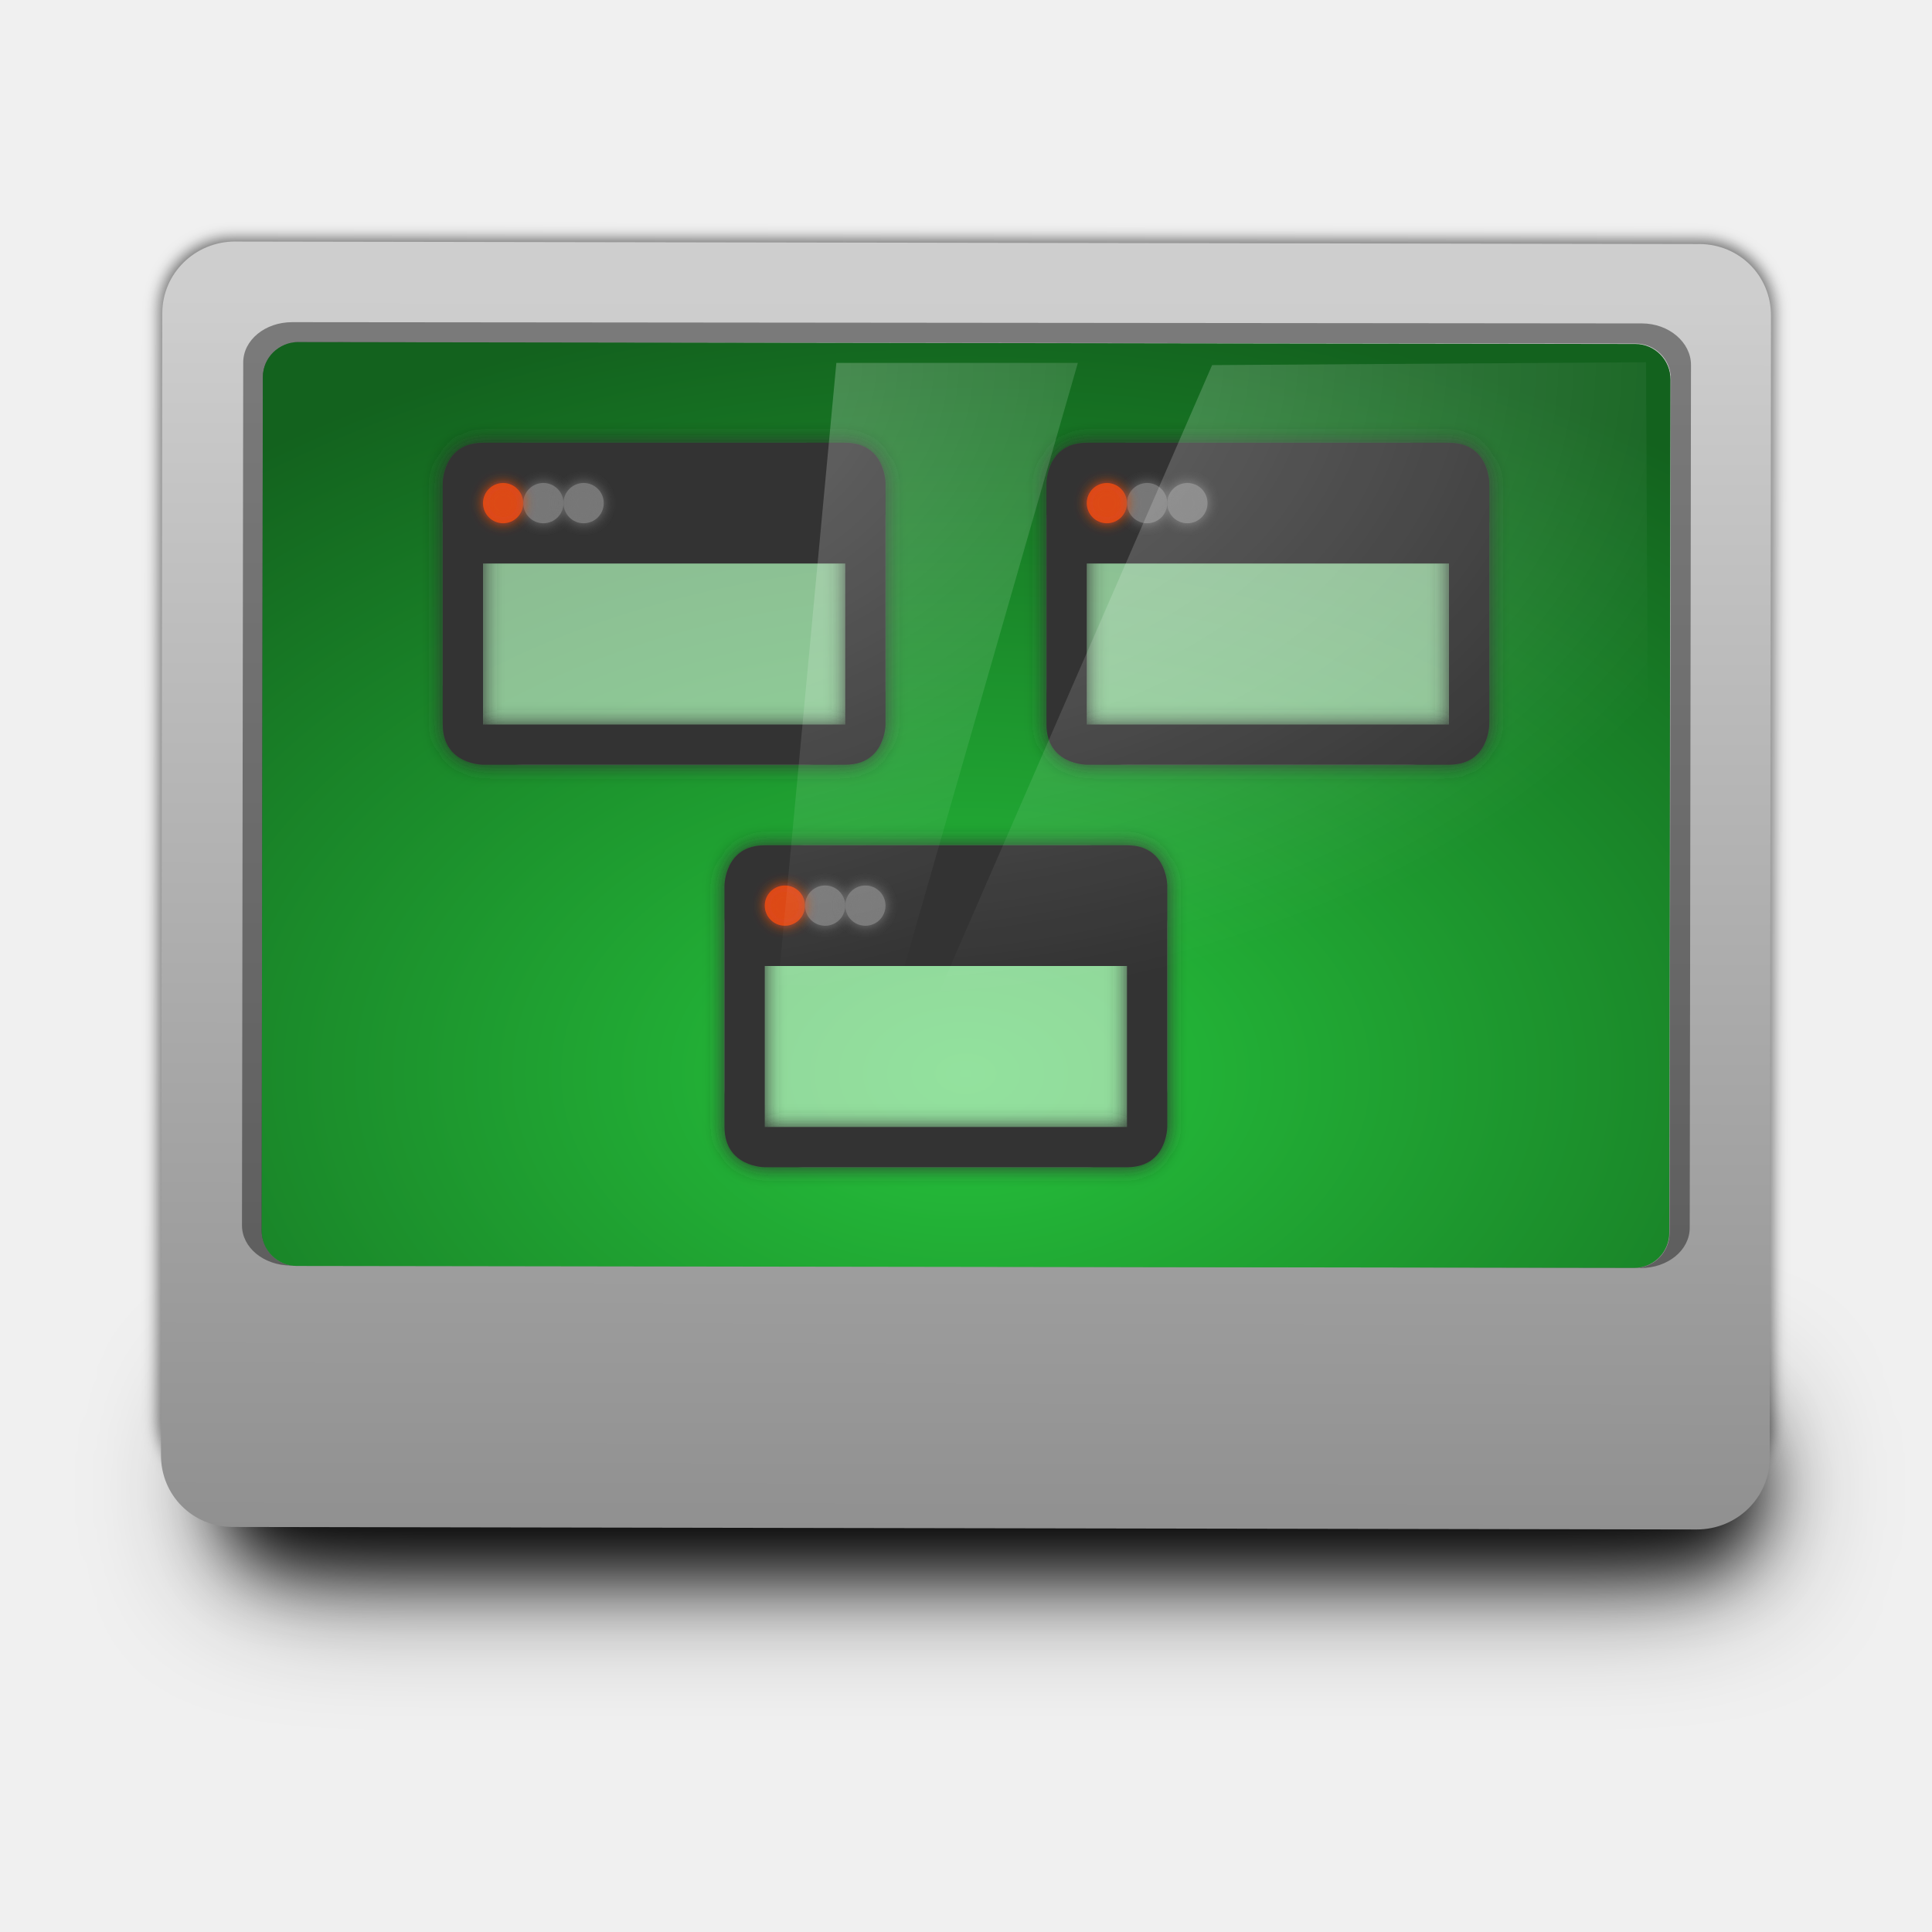
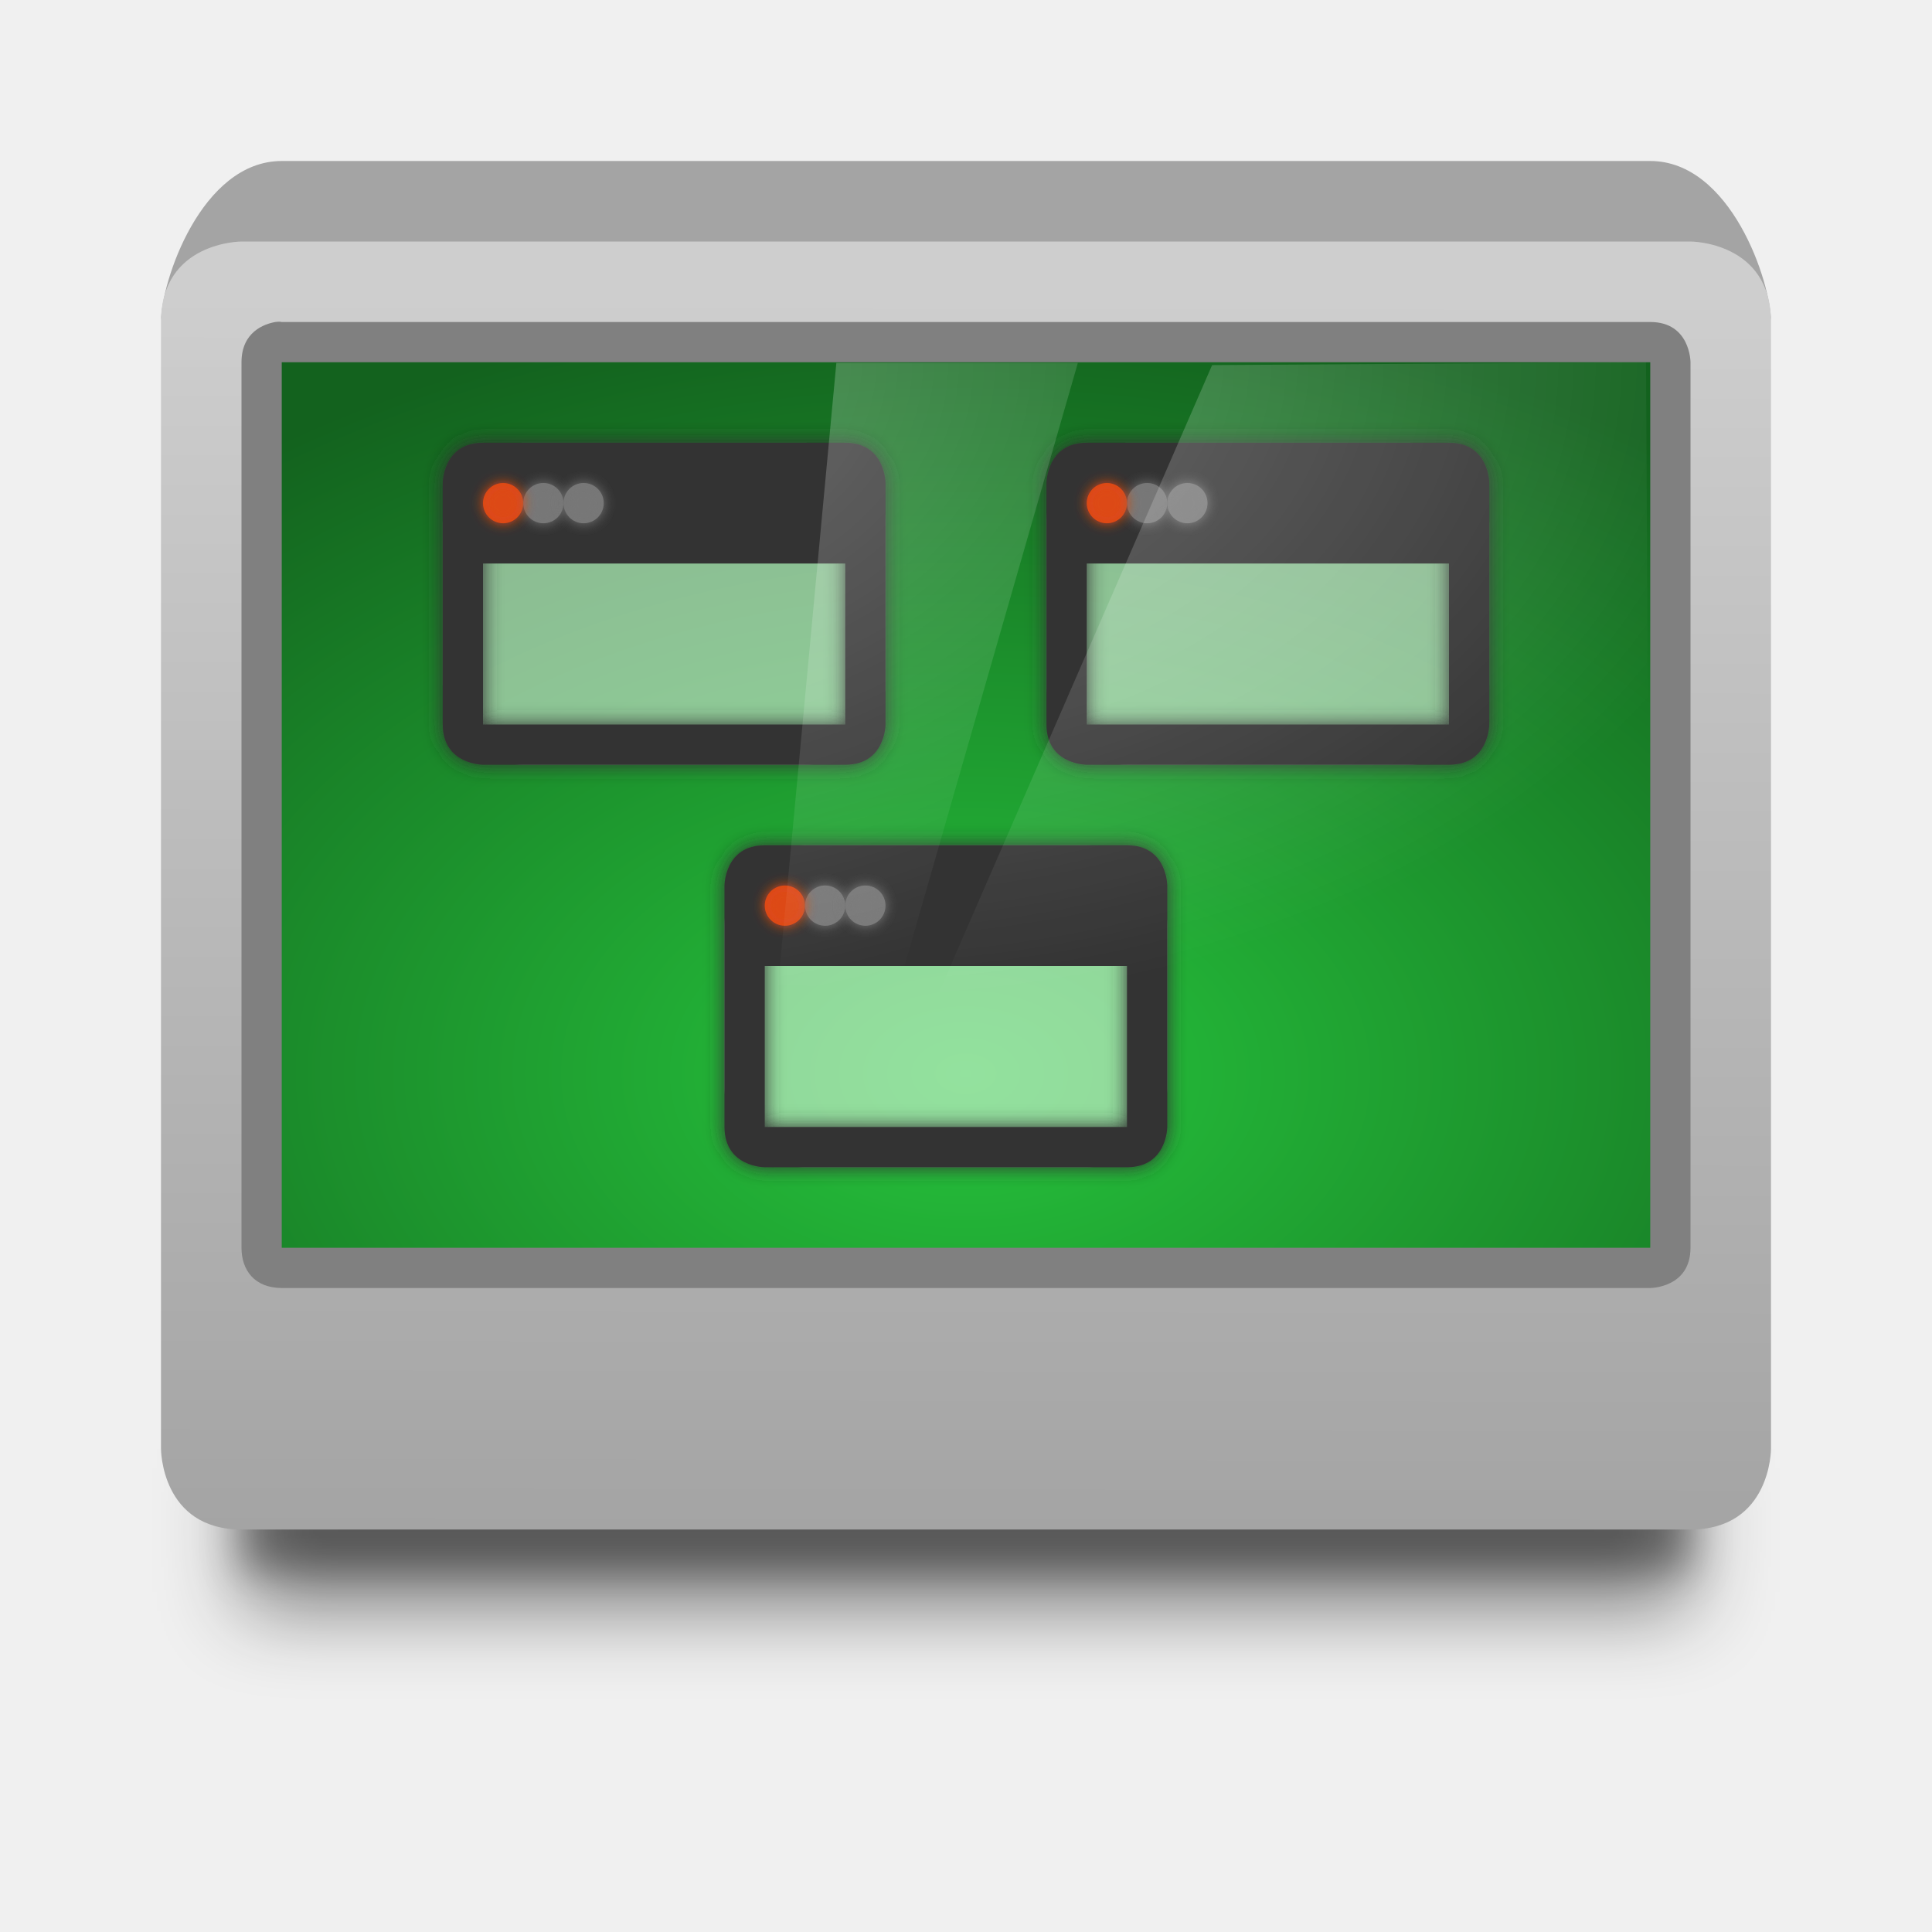
<svg xmlns="http://www.w3.org/2000/svg" xmlns:xlink="http://www.w3.org/1999/xlink" width="48" height="48" id="svg2985" version="1.1">
  <defs id="defs2987">
    <linearGradient id="linearGradient4195">
      <stop id="stop4197" offset="0" style="stop-color:#df5e28;stop-opacity:0.941;" />
      <stop id="stop4199" offset="1" style="stop-color:#1a1716;stop-opacity:0.941" />
    </linearGradient>
-     <filter color-interpolation-filters="sRGB" id="filter11507">
-       <feGaussianBlur stdDeviation="1.056" id="feGaussianBlur11509" />
-     </filter>
    <linearGradient id="linearGradient10954">
      <stop style="stop-color:#909090;stop-opacity:1;" offset="0" id="stop10956" />
      <stop style="stop-color:#cecece;stop-opacity:1" offset="1" id="stop10958" />
    </linearGradient>
    <linearGradient id="linearGradient10938">
      <stop style="stop-color:#dadada;stop-opacity:1" offset="0" id="stop10940" />
      <stop style="stop-color:#f6f6f5;stop-opacity:1" offset="1" id="stop10942" />
    </linearGradient>
    <linearGradient id="linearGradient11438">
      <stop style="stop-color:#babdb6;stop-opacity:1;" offset="0" id="stop11440" />
      <stop style="stop-color:#4a4d46;stop-opacity:1" offset="1" id="stop11442" />
    </linearGradient>
    <linearGradient id="linearGradient10966">
      <stop style="stop-color:#ffffff;stop-opacity:1;" offset="0" id="stop10968" />
      <stop style="stop-color:#f0f0f0;stop-opacity:1" offset="1" id="stop10970" />
    </linearGradient>
    <linearGradient id="linearGradient11473">
      <stop style="stop-color:#26c43c;stop-opacity:1;" offset="0" id="stop11475" />
      <stop id="stop8596" offset="1" style="stop-color:#13621e;stop-opacity:1;" />
    </linearGradient>
    <linearGradient id="linearGradient4788">
      <stop id="stop4790" offset="0" style="stop-color:#ffffff;stop-opacity:1;" />
      <stop id="stop4792" offset="1" style="stop-color:#ffffff;stop-opacity:0;" />
    </linearGradient>
    <radialGradient xlink:href="#linearGradient12771" id="radialGradient12777" cx="144.167" cy="129.174" fx="144.167" fy="129.174" r="97.906" gradientTransform="matrix(1.16579,-0.05054328,0.0329754,0.746793,-28.16094,39.99441)" gradientUnits="userSpaceOnUse" />
    <linearGradient id="linearGradient12771">
      <stop style="stop-color:#ffffff;stop-opacity:1;" offset="0" id="stop12773" />
      <stop style="stop-color:#ffffff;stop-opacity:0;" offset="1" id="stop12775" />
    </linearGradient>
    <radialGradient xlink:href="#linearGradient12771" id="radialGradient3521" cx="144.167" cy="129.174" fx="144.167" fy="129.174" r="97.906" gradientTransform="matrix(1.16579,-0.05054328,0.0329754,0.746793,-28.16094,39.99441)" gradientUnits="userSpaceOnUse" />
    <radialGradient xlink:href="#linearGradient12771" id="radialGradient3529" cx="144.167" cy="129.174" fx="144.167" fy="129.174" r="97.906" gradientTransform="matrix(1.16579,-0.05054328,0.0329754,0.746793,-28.16094,39.99441)" gradientUnits="userSpaceOnUse" />
    <radialGradient xlink:href="#linearGradient12771" id="radialGradient3537" cx="144.167" cy="129.174" fx="144.167" fy="129.174" r="97.906" gradientTransform="matrix(1.16579,-0.05054328,0.0329754,0.746793,-28.16094,39.99441)" gradientUnits="userSpaceOnUse" />
    <radialGradient xlink:href="#linearGradient12771" id="radialGradient3545" cx="144.167" cy="129.174" fx="144.167" fy="129.174" r="97.906" gradientTransform="matrix(1.16579,-0.05054328,0.0329754,0.746793,-28.16094,39.99441)" gradientUnits="userSpaceOnUse" />
    <radialGradient xlink:href="#linearGradient12771" id="radialGradient3553" cx="144.167" cy="129.174" fx="144.167" fy="129.174" r="97.906" gradientTransform="matrix(1.16579,-0.05054328,0.0329754,0.746793,-28.16094,39.99441)" gradientUnits="userSpaceOnUse" />
    <radialGradient xlink:href="#linearGradient12771" id="radialGradient3561" cx="144.167" cy="129.174" fx="144.167" fy="129.174" r="97.906" gradientTransform="matrix(1.16579,-0.05054328,0.0329754,0.746793,-28.16094,39.99441)" gradientUnits="userSpaceOnUse" />
    <radialGradient xlink:href="#linearGradient12771" id="radialGradient3569" cx="144.167" cy="129.174" fx="144.167" fy="129.174" r="97.906" gradientTransform="matrix(1.16579,-0.05054328,0.0329754,0.746793,-28.16094,39.99441)" gradientUnits="userSpaceOnUse" />
    <radialGradient xlink:href="#linearGradient12771" id="radialGradient3577" cx="144.167" cy="129.174" fx="144.167" fy="129.174" r="97.906" gradientTransform="matrix(1.16579,-0.05054328,0.0329754,0.746793,-28.16094,39.99441)" gradientUnits="userSpaceOnUse" />
    <radialGradient xlink:href="#linearGradient12771" id="radialGradient3585" cx="144.167" cy="129.174" fx="144.167" fy="129.174" r="97.906" gradientTransform="matrix(1.16579,-0.05054328,0.0329754,0.746793,-28.16094,39.99441)" gradientUnits="userSpaceOnUse" />
    <radialGradient xlink:href="#linearGradient12771" id="radialGradient3593" cx="144.167" cy="129.174" fx="144.167" fy="129.174" r="97.906" gradientTransform="matrix(1.16579,-0.05054328,0.0329754,0.746793,-28.16094,39.99441)" gradientUnits="userSpaceOnUse" />
    <radialGradient xlink:href="#linearGradient12771" id="radialGradient3601" cx="144.167" cy="129.174" fx="144.167" fy="129.174" r="97.906" gradientTransform="matrix(1.16579,-0.05054328,0.0329754,0.746793,-28.16094,39.99441)" gradientUnits="userSpaceOnUse" />
    <radialGradient r="97.906" fy="129.174" fx="144.167" cy="129.174" cx="144.167" gradientTransform="matrix(1.16579,-0.05054328,0.0329754,0.746793,-28.16094,39.99441)" gradientUnits="userSpaceOnUse" id="radialGradient3665" xlink:href="#linearGradient12771" />
    <radialGradient xlink:href="#linearGradient10966" id="radialGradient3348" gradientUnits="userSpaceOnUse" gradientTransform="matrix(0.1709132,2.3948575e-4,-1.885288e-4,0.1345469,-0.8241495,18.42583)" cx="149.565" cy="258.761" fx="149.565" fy="258.761" r="116.231" />
    <linearGradient xlink:href="#linearGradient10938" id="linearGradient3355" gradientUnits="userSpaceOnUse" gradientTransform="matrix(0.1760192,0,0,0.1798063,-1.587065,12.33736)" x1="134.833" y1="68.529" x2="171.903" y2="206.876" />
    <linearGradient xlink:href="#linearGradient11438" id="linearGradient3357" gradientUnits="userSpaceOnUse" x1="184.951" y1="149.21" x2="185.071" y2="236.397" gradientTransform="matrix(0.1798054,0,0,0.1798054,-0.6386018,10.85333)" />
    <radialGradient xlink:href="#linearGradient12771" id="radialGradient3387" gradientUnits="userSpaceOnUse" gradientTransform="matrix(1.16579,-0.05054328,0.0329754,0.746793,-28.16094,39.99441)" cx="144.167" cy="129.174" fx="144.167" fy="129.174" r="97.906" />
    <radialGradient xlink:href="#linearGradient4788" id="radialGradient3404" gradientUnits="userSpaceOnUse" gradientTransform="matrix(-1.824376,0.00876531,-0.00620867,-1.307801,609.5291,98.0673)" cx="326.021" cy="58" fx="326.021" fy="58" r="12.5" />
    <radialGradient xlink:href="#linearGradient4788" id="radialGradient3407" gradientUnits="userSpaceOnUse" gradientTransform="matrix(-1.888202,0.00857771,-0.00642588,-1.279811,636.8603,96.52335)" cx="326.021" cy="58" fx="326.021" fy="58" r="12.5" />
    <radialGradient xlink:href="#linearGradient11473" id="radialGradient4014" gradientUnits="userSpaceOnUse" gradientTransform="matrix(0.2708409,0,0,0.1777665,-16.45829,8.840227)" cx="149.565" cy="190.137" fx="149.565" fy="190.137" r="108.515" />
    <linearGradient xlink:href="#linearGradient10954" id="linearGradient4020" gradientUnits="userSpaceOnUse" gradientTransform="matrix(0.1696838,2.3939518e-4,-2.3776336e-4,0.1708486,-1.344677,13.52782)" x1="141.315" y1="237.286" x2="141.315" y2="57.029" />
    <radialGradient xlink:href="#linearGradient4195-5" id="radialGradient3889" gradientUnits="userSpaceOnUse" gradientTransform="matrix(0.2031251,-0.08812329,0.1236326,0.3357866,-42.38554,-18.85971)" cx="189.702" cy="230.104" fx="189.702" fy="230.104" r="108.515" />
    <linearGradient id="linearGradient4195-5">
      <stop id="stop4197-5" offset="0" style="stop-color:#ff5200;stop-opacity:1;" />
      <stop id="stop4199-9" offset="1" style="stop-color:#000000;stop-opacity:1;" />
    </linearGradient>
    <filter id="filter3920">
      <feGaussianBlur stdDeviation="0.237" id="feGaussianBlur3922" />
    </filter>
    <filter id="filter4015" x="-0.36" width="1.72" y="-0.36" height="1.72">
      <feGaussianBlur stdDeviation="0.75" id="feGaussianBlur4017" />
    </filter>
    <filter id="filter4025" x="-0.36" width="1.72" y="-0.36" height="1.72">
      <feGaussianBlur stdDeviation="0.75" id="feGaussianBlur4027" />
    </filter>
    <filter id="filter4035" x="-0.36" width="1.72" y="-0.36" height="1.72">
      <feGaussianBlur stdDeviation="0.75" id="feGaussianBlur4037" />
    </filter>
    <radialGradient xlink:href="#linearGradient11473" id="radialGradient4112" gradientUnits="userSpaceOnUse" gradientTransform="matrix(0.2708409,0,0,0.1777665,-16.45829,8.840227)" cx="149.565" cy="190.137" fx="149.565" fy="190.137" r="108.515" />
    <radialGradient xlink:href="#linearGradient11473" id="radialGradient4115" gradientUnits="userSpaceOnUse" gradientTransform="matrix(0.2708409,0,0,0.1777665,-16.45829,8.840227)" cx="149.565" cy="190.137" fx="149.565" fy="190.137" r="108.515" />
-     <filter color-interpolation-filters="sRGB" id="filter11490-5-0-6" x="-0.107" width="1.214" y="-1.352" height="3.703">
-       <feGaussianBlur stdDeviation="1.83" id="feGaussianBlur11492-5-8-4" />
+     <filter color-interpolation-filters="sRGB" id="filter6306" x="-0.067" width="1.133" y="-0.6" height="2.2">
+       <feGaussianBlur stdDeviation="1" id="feGaussianBlur6308" />
    </filter>
-     <filter color-interpolation-filters="sRGB" id="filter11472-2-8-1" x="-0.052" width="1.104" y="-0.655" height="2.311">
-       <feGaussianBlur stdDeviation="0.887" id="feGaussianBlur11474-3-4-0" />
+     <filter color-interpolation-filters="sRGB" id="filter6294" x="-0.032" width="1.063" y="-0.57" height="2.14">
+       <feGaussianBlur stdDeviation="0.475" id="feGaussianBlur6296" />
    </filter>
+     <linearGradient xlink:href="#linearGradient10954-9" id="linearGradient4020-5" gradientUnits="userSpaceOnUse" gradientTransform="matrix(0.1696838,2.3939518e-4,-2.3776336e-4,0.1708486,-1.344677,13.52782)" x1="141.315" y1="237.286" x2="141.315" y2="57.029" />
+     <linearGradient id="linearGradient10954-9">
+       <stop style="stop-color:#a4a4a4;stop-opacity:1;" offset="0" id="stop10956-7" />
+       <stop style="stop-color:#cecece;stop-opacity:1" offset="1" id="stop10958-5" />
+     </linearGradient>
  </defs>
  <g id="layer1" transform="translate(0,-16)">
-     <g id="g3990">
-       <rect transform="matrix(0.9216359,0,0,1,2.480738,-0.248838)" ry="1.625" rx="1.763" y="51.606" x="3.438" height="3.25" width="41.125" id="rect11476" style="color:#000000;fill:#000000;fill-opacity:1;fill-rule:nonzero;stroke:none;stroke-width:1;marker:none;visibility:visible;display:inline;overflow:visible;filter:url(#filter11490-5-0-6);enable-background:accumulate" />
-       <rect transform="matrix(0.9254159,0,0,1.065246,1.464686,-3.855101)" style="color:#000000;fill:#000000;fill-opacity:1;fill-rule:nonzero;stroke:none;stroke-width:1;marker:none;visibility:visible;display:inline;overflow:visible;filter:url(#filter11472-2-8-1);enable-background:accumulate" id="rect11446" width="41.125" height="3.25" x="4.437" y="51.731" rx="1.756" ry="1.525" />
-     </g>
-     <rect transform="matrix(0.1702639,2.3308569e-4,-2.3857596e-4,0.1663457,-1.431396,13.67281)" ry="10.788" rx="10.54" y="49.529" x="31.815" height="187" width="235.5" id="rect10522" style="opacity:0.556;color:#000000;fill:#000000;fill-opacity:1;fill-rule:nonzero;stroke:none;stroke-width:2;marker:none;visibility:visible;display:inline;overflow:visible;filter:url(#filter11507);enable-background:accumulate" />
-     <path style="color:#000000;fill:url(#linearGradient4020);fill-opacity:1;fill-rule:nonzero;stroke:none;stroke-width:2;marker:none;visibility:visible;display:inline;overflow:visible;enable-background:accumulate" d="m 5.844,22 c -0.994,-0.001 -1.811,0.787 -1.812,1.781 L 4,52.156 c -0.001,0.994 0.787,1.78 1.781,1.781 l 36.375,0.062 c 0.994,0.001 1.811,-0.787 1.812,-1.781 L 44,23.844 c 0.001,-0.994 -0.787,-1.78 -1.781,-1.781 l -36.375,-0.062 z m 1.562,2.5 33.219,0.062 c 0.483,6.84e-4 0.876,0.389 0.875,0.875 l -0.031,21.188 c -6.74e-4,0.486 -0.392,0.876 -0.875,0.875 L 7.375,47.437 C 6.892,47.437 6.499,47.048 6.5,46.562 l 0.031,-21.188 c 6.74e-4,-0.486 0.392,-0.876 0.875,-0.875 z" id="rect10524" />
-     <path style="opacity:0.4;color:#000000;fill:#000000;fill-opacity:1;fill-rule:nonzero;stroke:none;stroke-width:2;marker:none;visibility:visible;display:inline;overflow:visible;enable-background:accumulate" d="m 7.262,24.004 c -0.676,-9.51e-4 -1.218,0.444 -1.219,1 l -0.031,21.438 c -7.77e-4,0.556 0.543,0.999 1.219,1 l 0.125,0 c -0.483,-6.84e-4 -0.844,-0.389 -0.844,-0.875 l 0.031,-21.188 c 6.74e-4,-0.486 0.361,-0.876 0.844,-0.875 l 33.25,0.031 c 0.483,6.84e-4 0.876,0.389 0.875,0.875 l -0.031,21.219 c -6.74e-4,0.486 -0.392,0.876 -0.875,0.875 l 0.156,0 c 0.676,9.5e-4 1.218,-0.444 1.219,-1 l 0.031,-21.438 c 7.77e-4,-0.556 -0.543,-1.03 -1.219,-1.031 l -33.531,-0.031 z" id="rect10528" />
+     <rect ry="0" y="52" x="6" height="4" width="36" id="rect6310" style="opacity:0.45;fill:#000000;fill-opacity:1;fill-rule:nonzero;stroke:none;filter:url(#filter6306)" />
+     <rect ry="1" rx="0" y="53" x="6" height="2" width="36" id="rect6312" style="opacity:0.35;fill:#000000;fill-opacity:1;fill-rule:nonzero;stroke:none;filter:url(#filter6294)" />
+     <path style="fill:#a4a4a4;fill-opacity:1;stroke:none;display:inline;enable-background:new" d="m 41,20 c 2,0 3,3 3,4 0,-0.554 -1,-1 -1,-1 L 5,23 c 0,0 -1,0.446 -1,1 0,-1 1,-4 3,-4 z" id="path6314" />
+     <path id="path6316" d="m 6,22 c 0,0 -2,0 -2,2 l 0,28 c 0,0 0,2 2,2 l 36,0 c 2,0 2,-2 2,-2 l 0,-28 c 0,-2 -2,-2 -2,-2 z" style="color:#000000;fill:url(#linearGradient4020-5);fill-opacity:1;fill-rule:nonzero;stroke:none;stroke-width:2;marker:none;visibility:visible;display:inline;overflow:visible;enable-background:accumulate" />
    <rect transform="matrix(0.999999,0.00141561,-0.00138697,0.999999,0,0)" ry="0.877" rx="0.872" y="24.489" x="6.565" height="22.953" width="34.971" id="rect10538" style="color:#000000;fill:url(#radialGradient4115);fill-opacity:1;fill-rule:nonzero;stroke:none;stroke-width:2;marker:none;visibility:visible;display:inline;overflow:visible;enable-background:accumulate" />
    <g id="g4064" transform="translate(14,-1)">
      <path id="path4066" d="m 12.938,28.5 c -1,0 -1,1 -1,1 l 0,6 c 0,1 1,1 1,1 l 9,0 c 1,0 1,-1 1,-1 l 0,-6 c 0,0 0,-1 -1,-1 z m 0,2 9,0 0,5 -9,0 z" style="font-size:medium;font-style:normal;font-variant:normal;font-weight:normal;font-stretch:normal;text-indent:0;text-align:start;text-decoration:none;line-height:normal;letter-spacing:normal;word-spacing:normal;text-transform:none;direction:ltr;block-progression:tb;writing-mode:lr-tb;text-anchor:start;baseline-shift:baseline;color:#000000;fill:#8100ff;fill-opacity:0;stroke:none;stroke-width:2;marker:none;visibility:visible;display:inline;overflow:visible;enable-background:accumulate;font-family:Sans;-inkscape-font-specification:Sans" />
      <path id="path4068" d="m 14,28 c -1.091,0 -2,0.909 -2,2 l 0,4 c 0,1.091 0.909,2 2,2 l 7,0 c 1.091,0 2,-0.909 2,-2 l 0,-4 c 0,-1.091 -0.909,-2 -2,-2 z" style="font-size:medium;font-style:normal;font-variant:normal;font-weight:normal;font-stretch:normal;text-indent:0;text-align:start;text-decoration:none;line-height:normal;letter-spacing:normal;word-spacing:normal;text-transform:none;direction:ltr;block-progression:tb;writing-mode:lr-tb;text-anchor:start;baseline-shift:baseline;opacity:0.5;color:#000000;fill:#ffffff;fill-opacity:1;fill-rule:nonzero;stroke:none;stroke-width:2;marker:none;visibility:visible;display:inline;overflow:visible;enable-background:accumulate;font-family:Sans;-inkscape-font-specification:Sans" />
      <path style="font-size:medium;font-style:normal;font-variant:normal;font-weight:normal;font-stretch:normal;text-indent:0;text-align:start;text-decoration:none;line-height:normal;letter-spacing:normal;word-spacing:normal;text-transform:none;direction:ltr;block-progression:tb;writing-mode:lr-tb;text-anchor:start;baseline-shift:baseline;color:#000000;fill:#333333;fill-opacity:1;stroke:none;stroke-width:2;marker:none;visibility:visible;display:inline;overflow:visible;filter:url(#filter3920);enable-background:accumulate;font-family:Sans;-inkscape-font-specification:Sans" d="m 13,28 c -1,0 -1,1 -1,1 l 0,6 c 0,1 1,1 1,1 l 9,0 c 1,0 1,-1 1,-1 l 0,-6 c 0,0 0,-1 -1,-1 z m 0,2 9,0 0,5 -9,0 z" id="path4070" />
      <path id="path4072" d="m 13,28 c -1,0 -1,1 -1,1 l 0,6 c 0,1 1,1 1,1 l 9,0 c 1,0 1,-1 1,-1 l 0,-6 c 0,0 0,-1 -1,-1 z m 0,3 9,0 0,4 -9,0 z" style="font-size:medium;font-style:normal;font-variant:normal;font-weight:normal;font-stretch:normal;text-indent:0;text-align:start;text-decoration:none;line-height:normal;letter-spacing:normal;word-spacing:normal;text-transform:none;direction:ltr;block-progression:tb;writing-mode:lr-tb;text-anchor:start;baseline-shift:baseline;color:#000000;fill:#333333;fill-opacity:1;stroke:none;stroke-width:2;marker:none;visibility:visible;display:inline;overflow:visible;enable-background:accumulate;font-family:Sans;-inkscape-font-specification:Sans" />
      <g id="g4074">
        <path style="fill:#dd4814;fill-opacity:1;stroke:none" id="path4076" d="M 60,20.5 C 60,21.881 58.881,23 57.5,23 56.119,23 55,21.881 55,20.5 55,19.119 56.119,18 57.5,18 c 1.381,0 2.5,1.119 2.5,2.5 z" transform="matrix(0.2,0,0,0.2,2,25.4)" />
        <path style="fill:#777777;fill-opacity:1;stroke:none" id="path4078" d="M 60,20.5 C 60,21.881 58.881,23 57.5,23 56.119,23 55,21.881 55,20.5 55,19.119 56.119,18 57.5,18 c 1.381,0 2.5,1.119 2.5,2.5 z" transform="matrix(0.2,0,0,0.2,3,25.4)" />
        <path transform="matrix(0.2,0,0,0.2,4,25.4)" d="M 60,20.5 C 60,21.881 58.881,23 57.5,23 56.119,23 55,21.881 55,20.5 55,19.119 56.119,18 57.5,18 c 1.381,0 2.5,1.119 2.5,2.5 z" id="path4080" style="fill:#777777;fill-opacity:1;stroke:none" />
        <path transform="matrix(0.2,0,0,0.2,3,25.4)" d="M 60,20.5 C 60,21.881 58.881,23 57.5,23 56.119,23 55,21.881 55,20.5 55,19.119 56.119,18 57.5,18 c 1.381,0 2.5,1.119 2.5,2.5 z" id="path4082" style="fill:#777777;fill-opacity:1;stroke:none;filter:url(#filter4015)" />
        <path style="fill:#777777;fill-opacity:1;stroke:none;filter:url(#filter4025)" id="path4084" d="M 60,20.5 C 60,21.881 58.881,23 57.5,23 56.119,23 55,21.881 55,20.5 55,19.119 56.119,18 57.5,18 c 1.381,0 2.5,1.119 2.5,2.5 z" transform="matrix(0.2,0,0,0.2,4,25.4)" />
        <path transform="matrix(0.2,0,0,0.2,2,25.4)" d="M 60,20.5 C 60,21.881 58.881,23 57.5,23 56.119,23 55,21.881 55,20.5 55,19.119 56.119,18 57.5,18 c 1.381,0 2.5,1.119 2.5,2.5 z" id="path4086" style="fill:#dd4814;fill-opacity:1;stroke:none;filter:url(#filter4035)" />
      </g>
    </g>
    <g id="g4180" transform="translate(0,-1)">
      <path id="path4090" d="m 18.938,38.5 c -1,0 -1,1 -1,1 l 0,6 c 0,1 1,1 1,1 l 9,0 c 1,0 1,-1 1,-1 l 0,-6 c 0,0 0,-1 -1,-1 z m 0,2 9,0 0,5 -9,0 z" style="font-size:medium;font-style:normal;font-variant:normal;font-weight:normal;font-stretch:normal;text-indent:0;text-align:start;text-decoration:none;line-height:normal;letter-spacing:normal;word-spacing:normal;text-transform:none;direction:ltr;block-progression:tb;writing-mode:lr-tb;text-anchor:start;baseline-shift:baseline;color:#000000;fill:#8100ff;fill-opacity:0;stroke:none;stroke-width:2;marker:none;visibility:visible;display:inline;overflow:visible;enable-background:accumulate;font-family:Sans;-inkscape-font-specification:Sans" />
      <path id="path4092" d="m 20,38 c -1.091,0 -2,0.909 -2,2 l 0,4 c 0,1.091 0.909,2 2,2 l 7,0 c 1.091,0 2,-0.909 2,-2 l 0,-4 c 0,-1.091 -0.909,-2 -2,-2 z" style="font-size:medium;font-style:normal;font-variant:normal;font-weight:normal;font-stretch:normal;text-indent:0;text-align:start;text-decoration:none;line-height:normal;letter-spacing:normal;word-spacing:normal;text-transform:none;direction:ltr;block-progression:tb;writing-mode:lr-tb;text-anchor:start;baseline-shift:baseline;opacity:0.5;color:#000000;fill:#ffffff;fill-opacity:1;fill-rule:nonzero;stroke:none;stroke-width:2;marker:none;visibility:visible;display:inline;overflow:visible;enable-background:accumulate;font-family:Sans;-inkscape-font-specification:Sans" />
      <path style="font-size:medium;font-style:normal;font-variant:normal;font-weight:normal;font-stretch:normal;text-indent:0;text-align:start;text-decoration:none;line-height:normal;letter-spacing:normal;word-spacing:normal;text-transform:none;direction:ltr;block-progression:tb;writing-mode:lr-tb;text-anchor:start;baseline-shift:baseline;color:#000000;fill:#333333;fill-opacity:1;stroke:none;stroke-width:2;marker:none;visibility:visible;display:inline;overflow:visible;filter:url(#filter3920);enable-background:accumulate;font-family:Sans;-inkscape-font-specification:Sans" d="m 19,38 c -1,0 -1,1 -1,1 l 0,6 c 0,1 1,1 1,1 l 9,0 c 1,0 1,-1 1,-1 l 0,-6 c 0,0 0,-1 -1,-1 z m 0,2 9,0 0,5 -9,0 z" id="path4094" />
      <path id="path4096" d="m 19,38 c -1,0 -1,1 -1,1 l 0,6 c 0,1 1,1 1,1 l 9,0 c 1,0 1,-1 1,-1 l 0,-6 c 0,0 0,-1 -1,-1 z m 0,3 9,0 0,4 -9,0 z" style="font-size:medium;font-style:normal;font-variant:normal;font-weight:normal;font-stretch:normal;text-indent:0;text-align:start;text-decoration:none;line-height:normal;letter-spacing:normal;word-spacing:normal;text-transform:none;direction:ltr;block-progression:tb;writing-mode:lr-tb;text-anchor:start;baseline-shift:baseline;color:#000000;fill:#333333;fill-opacity:1;stroke:none;stroke-width:2;marker:none;visibility:visible;display:inline;overflow:visible;enable-background:accumulate;font-family:Sans;-inkscape-font-specification:Sans" />
      <g transform="translate(6,10)" id="g4098">
        <path style="fill:#dd4814;fill-opacity:1;stroke:none" id="path4100" d="M 60,20.5 C 60,21.881 58.881,23 57.5,23 56.119,23 55,21.881 55,20.5 55,19.119 56.119,18 57.5,18 c 1.381,0 2.5,1.119 2.5,2.5 z" transform="matrix(0.2,0,0,0.2,2,25.4)" />
        <path style="fill:#777777;fill-opacity:1;stroke:none" id="path4102" d="M 60,20.5 C 60,21.881 58.881,23 57.5,23 56.119,23 55,21.881 55,20.5 55,19.119 56.119,18 57.5,18 c 1.381,0 2.5,1.119 2.5,2.5 z" transform="matrix(0.2,0,0,0.2,3,25.4)" />
        <path transform="matrix(0.2,0,0,0.2,4,25.4)" d="M 60,20.5 C 60,21.881 58.881,23 57.5,23 56.119,23 55,21.881 55,20.5 55,19.119 56.119,18 57.5,18 c 1.381,0 2.5,1.119 2.5,2.5 z" id="path4104" style="fill:#777777;fill-opacity:1;stroke:none" />
        <path transform="matrix(0.2,0,0,0.2,3,25.4)" d="M 60,20.5 C 60,21.881 58.881,23 57.5,23 56.119,23 55,21.881 55,20.5 55,19.119 56.119,18 57.5,18 c 1.381,0 2.5,1.119 2.5,2.5 z" id="path4106" style="fill:#777777;fill-opacity:1;stroke:none;filter:url(#filter4015)" />
        <path style="fill:#777777;fill-opacity:1;stroke:none;filter:url(#filter4025)" id="path4108" d="M 60,20.5 C 60,21.881 58.881,23 57.5,23 56.119,23 55,21.881 55,20.5 55,19.119 56.119,18 57.5,18 c 1.381,0 2.5,1.119 2.5,2.5 z" transform="matrix(0.2,0,0,0.2,4,25.4)" />
        <path transform="matrix(0.2,0,0,0.2,2,25.4)" d="M 60,20.5 C 60,21.881 58.881,23 57.5,23 56.119,23 55,21.881 55,20.5 55,19.119 56.119,18 57.5,18 c 1.381,0 2.5,1.119 2.5,2.5 z" id="path4110" style="fill:#dd4814;fill-opacity:1;stroke:none;filter:url(#filter4035)" />
      </g>
    </g>
    <path style="opacity:0.3;fill:url(#radialGradient3407);fill-opacity:1;stroke:none;display:inline;enable-background:new" d="M 30.115,25.071 40.895,25 41,45.909 21,46 z" id="path10590" />
    <path id="rect3818" d="m 11.938,27.5 c -1,0 -1,1 -1,1 l 0,6 c 0,1 1,1 1,1 l 9,0 c 1,0 1,-1 1,-1 l 0,-6 c 0,0 0,-1 -1,-1 z m 0,2 9,0 0,5 -9,0 z" style="font-size:medium;font-style:normal;font-variant:normal;font-weight:normal;font-stretch:normal;text-indent:0;text-align:start;text-decoration:none;line-height:normal;letter-spacing:normal;word-spacing:normal;text-transform:none;direction:ltr;block-progression:tb;writing-mode:lr-tb;text-anchor:start;baseline-shift:baseline;color:#000000;fill:#8100ff;fill-opacity:0;stroke:none;stroke-width:2;marker:none;visibility:visible;display:inline;overflow:visible;enable-background:accumulate;font-family:Sans;-inkscape-font-specification:Sans" />
    <path id="rect3822" d="m 13,27 c -1.091,0 -2,0.909 -2,2 l 0,4 c 0,1.091 0.909,2 2,2 l 7,0 c 1.091,0 2,-0.909 2,-2 l 0,-4 c 0,-1.091 -0.909,-2 -2,-2 z" style="font-size:medium;font-style:normal;font-variant:normal;font-weight:normal;font-stretch:normal;text-indent:0;text-align:start;text-decoration:none;line-height:normal;letter-spacing:normal;word-spacing:normal;text-transform:none;direction:ltr;block-progression:tb;writing-mode:lr-tb;text-anchor:start;baseline-shift:baseline;opacity:0.5;color:#000000;fill:#ffffff;fill-opacity:1;fill-rule:nonzero;stroke:none;stroke-width:2;marker:none;visibility:visible;display:inline;overflow:visible;enable-background:accumulate;font-family:Sans;-inkscape-font-specification:Sans" />
    <path style="font-size:medium;font-style:normal;font-variant:normal;font-weight:normal;font-stretch:normal;text-indent:0;text-align:start;text-decoration:none;line-height:normal;letter-spacing:normal;word-spacing:normal;text-transform:none;direction:ltr;block-progression:tb;writing-mode:lr-tb;text-anchor:start;baseline-shift:baseline;color:#000000;fill:#333333;fill-opacity:1;stroke:none;stroke-width:2;marker:none;visibility:visible;display:inline;overflow:visible;filter:url(#filter3920);enable-background:accumulate;font-family:Sans;-inkscape-font-specification:Sans" d="m 12,27 c -1,0 -1,1 -1,1 l 0,6 c 0,1 1,1 1,1 l 9,0 c 1,0 1,-1 1,-1 l 0,-6 c 0,0 0,-1 -1,-1 z m 0,2 9,0 0,5 -9,0 z" id="path3918" />
    <path id="rect3818-4" d="m 12,27 c -1,0 -1,1 -1,1 l 0,6 c 0,1 1,1 1,1 l 9,0 c 1,0 1,-1 1,-1 l 0,-6 c 0,0 0,-1 -1,-1 z m 0,3 9,0 0,4 -9,0 z" style="font-size:medium;font-style:normal;font-variant:normal;font-weight:normal;font-stretch:normal;text-indent:0;text-align:start;text-decoration:none;line-height:normal;letter-spacing:normal;word-spacing:normal;text-transform:none;direction:ltr;block-progression:tb;writing-mode:lr-tb;text-anchor:start;baseline-shift:baseline;color:#000000;fill:#333333;fill-opacity:1;stroke:none;stroke-width:2;marker:none;visibility:visible;display:inline;overflow:visible;enable-background:accumulate;font-family:Sans;-inkscape-font-specification:Sans" />
    <g id="g4039" transform="translate(-1,-1)">
      <path style="fill:#dd4814;fill-opacity:1;stroke:none" id="path3979" d="M 60,20.5 C 60,21.881 58.881,23 57.5,23 56.119,23 55,21.881 55,20.5 55,19.119 56.119,18 57.5,18 c 1.381,0 2.5,1.119 2.5,2.5 z" transform="matrix(0.2,0,0,0.2,2,25.4)" />
      <path style="fill:#777777;fill-opacity:1;stroke:none" id="path4005" d="M 60,20.5 C 60,21.881 58.881,23 57.5,23 56.119,23 55,21.881 55,20.5 55,19.119 56.119,18 57.5,18 c 1.381,0 2.5,1.119 2.5,2.5 z" transform="matrix(0.2,0,0,0.2,3,25.4)" />
      <path transform="matrix(0.2,0,0,0.2,4,25.4)" d="M 60,20.5 C 60,21.881 58.881,23 57.5,23 56.119,23 55,21.881 55,20.5 55,19.119 56.119,18 57.5,18 c 1.381,0 2.5,1.119 2.5,2.5 z" id="path4007" style="fill:#777777;fill-opacity:1;stroke:none" />
      <path transform="matrix(0.2,0,0,0.2,3,25.4)" d="M 60,20.5 C 60,21.881 58.881,23 57.5,23 56.119,23 55,21.881 55,20.5 55,19.119 56.119,18 57.5,18 c 1.381,0 2.5,1.119 2.5,2.5 z" id="path4009" style="fill:#777777;fill-opacity:1;stroke:none;filter:url(#filter4015)" />
      <path style="fill:#777777;fill-opacity:1;stroke:none;filter:url(#filter4025)" id="path4019" d="M 60,20.5 C 60,21.881 58.881,23 57.5,23 56.119,23 55,21.881 55,20.5 55,19.119 56.119,18 57.5,18 c 1.381,0 2.5,1.119 2.5,2.5 z" transform="matrix(0.2,0,0,0.2,4,25.4)" />
      <path transform="matrix(0.2,0,0,0.2,2,25.4)" d="M 60,20.5 C 60,21.881 58.881,23 57.5,23 56.119,23 55,21.881 55,20.5 55,19.119 56.119,18 57.5,18 c 1.381,0 2.5,1.119 2.5,2.5 z" id="path4029" style="fill:#dd4814;fill-opacity:1;stroke:none;filter:url(#filter4035)" />
    </g>
    <path id="path10592" d="m 20.779,25.016 6,0 -4.486,15.605 -2.96,-0.161 z" style="opacity:0.3;fill:url(#radialGradient3404);fill-opacity:1;stroke:none;display:inline;enable-background:new" />
    <rect style="fill:none;fill-opacity:1;stroke:none" id="rect4189" width="16.705" height="23.776" x="6.718" y="7.253" rx="0.872" ry="0.877" transform="translate(0,16)" />
+     <path id="path6318" d="M 6.844,24 C 6.562,24.047 6,24.25 6,25 l 0,22 c -7.77e-4,0.556 0.324,0.999 1,1 l 34,0 c 0,0 1,0 1,-1 l 0,-22 c 0,0 0,-1 -1,-1 L 7,24 c 0,0 -0.062,-0.016 -0.156,0 z m 0.156,1 34,0 0,22 -34,0 0,-22 z" style="color:#000000;fill:#808080;fill-opacity:1;fill-rule:nonzero;stroke:none;stroke-width:2;marker:none;visibility:visible;display:inline;overflow:visible;enable-background:accumulate" />
  </g>
</svg>
